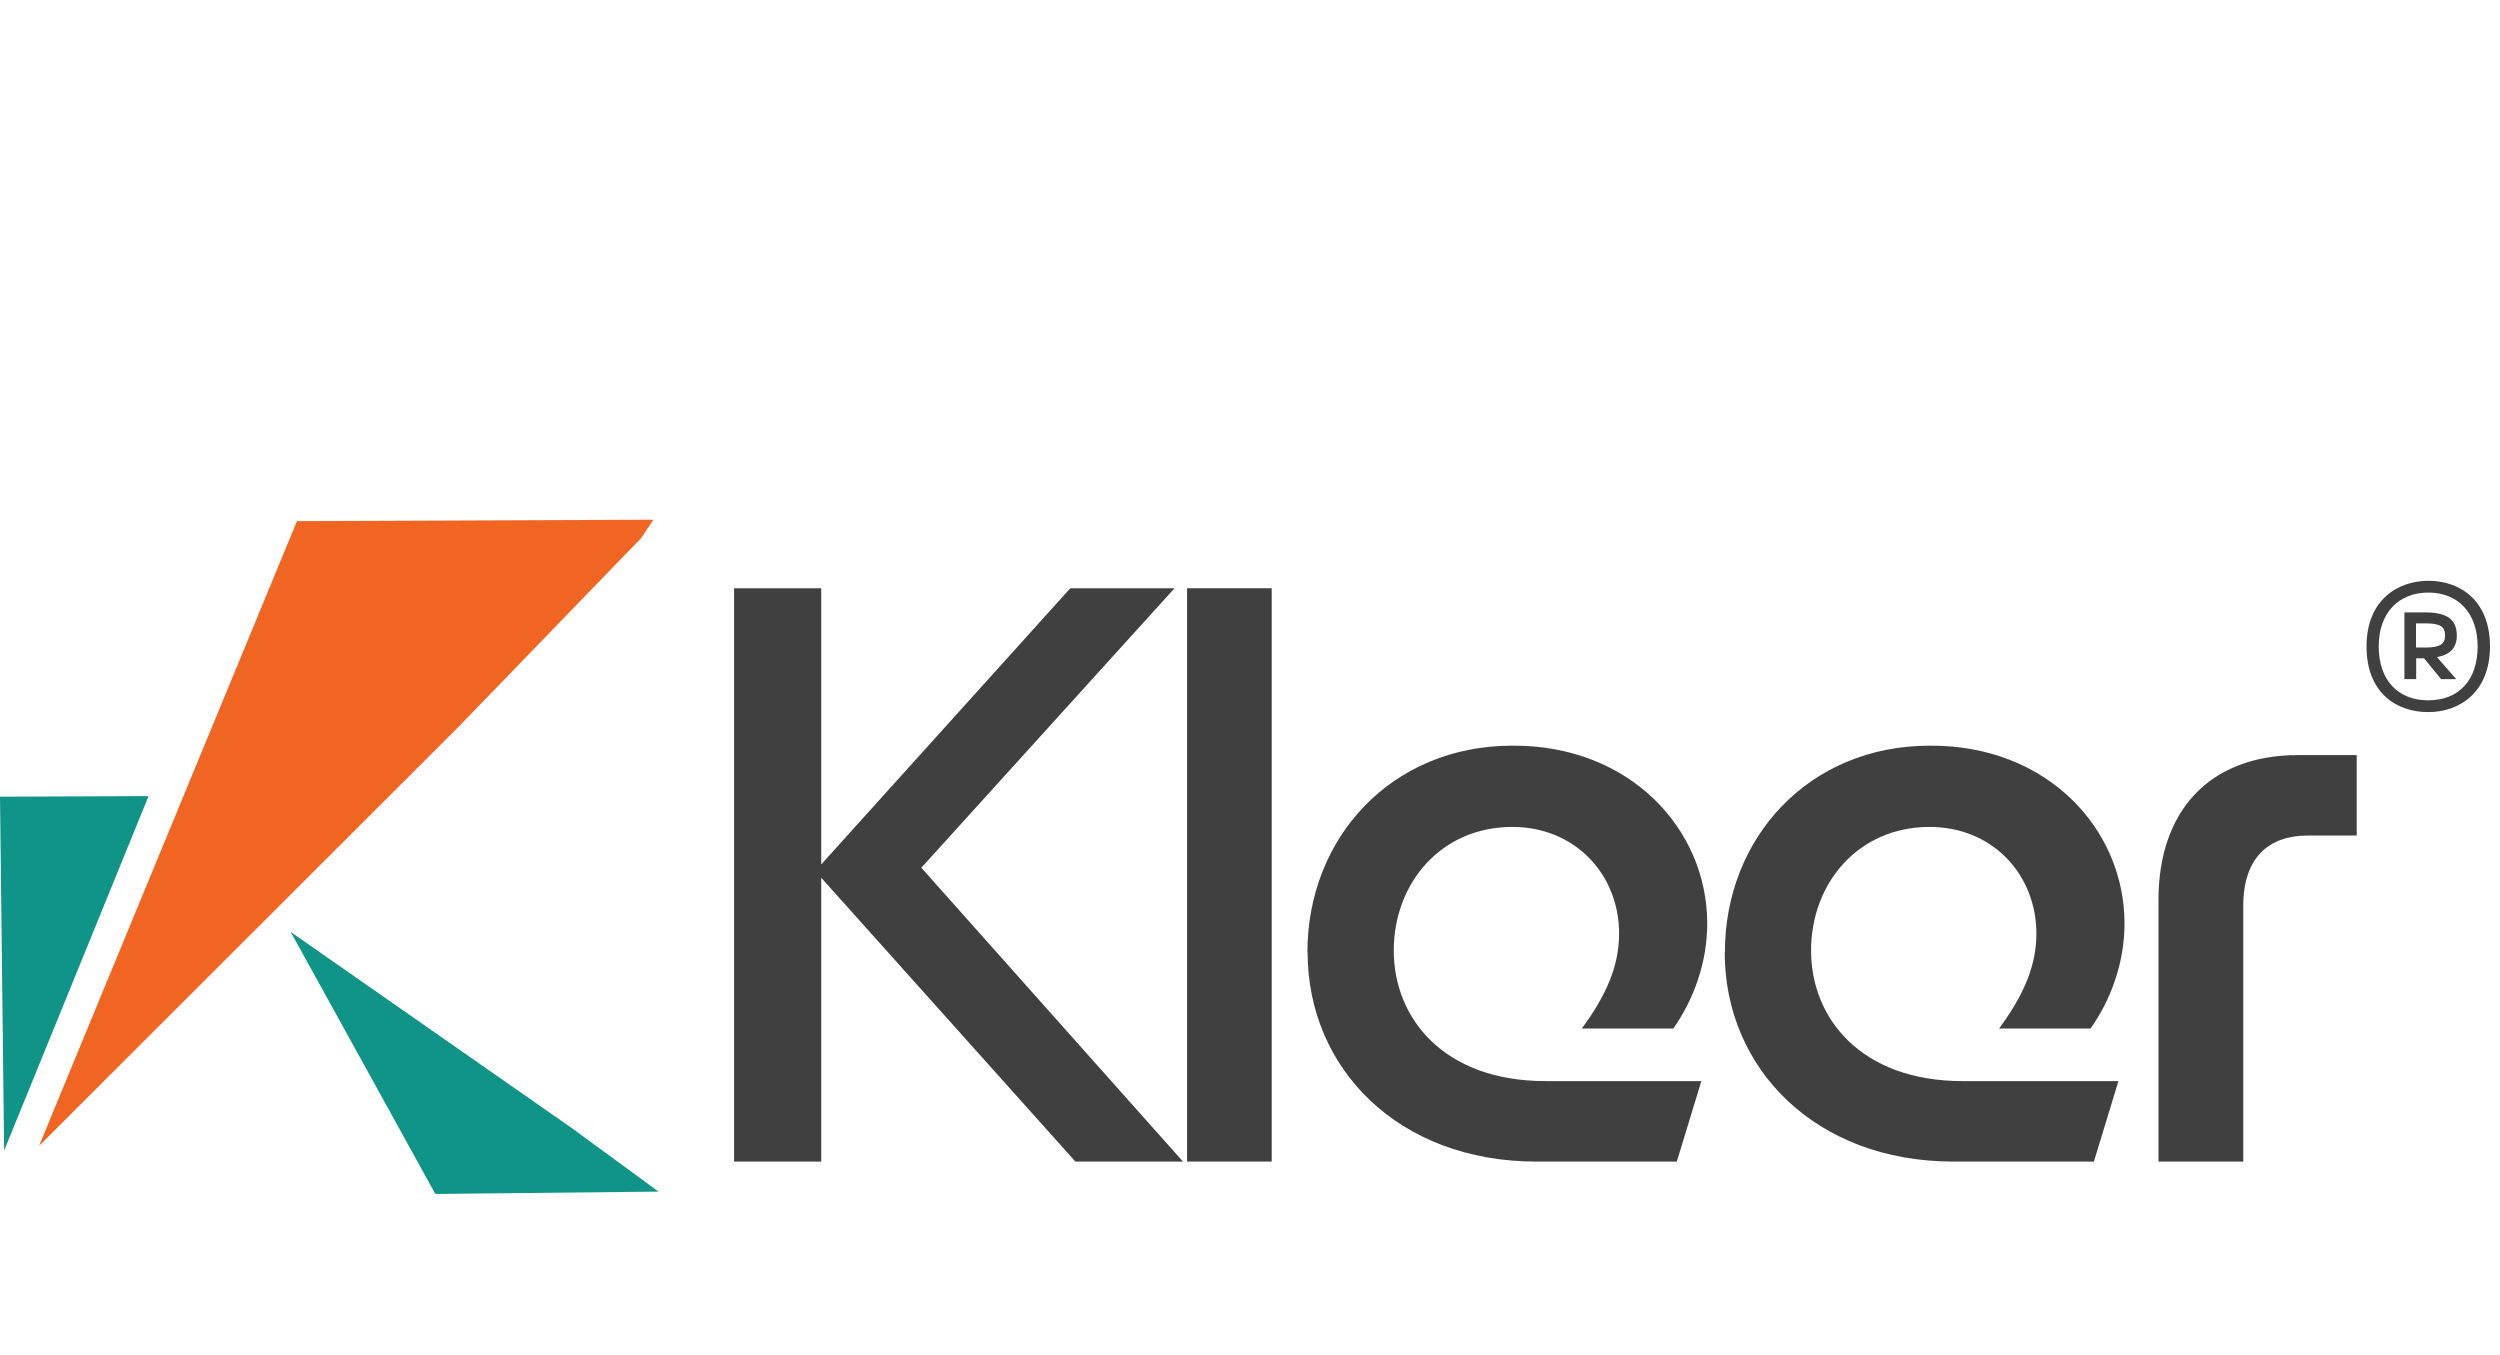
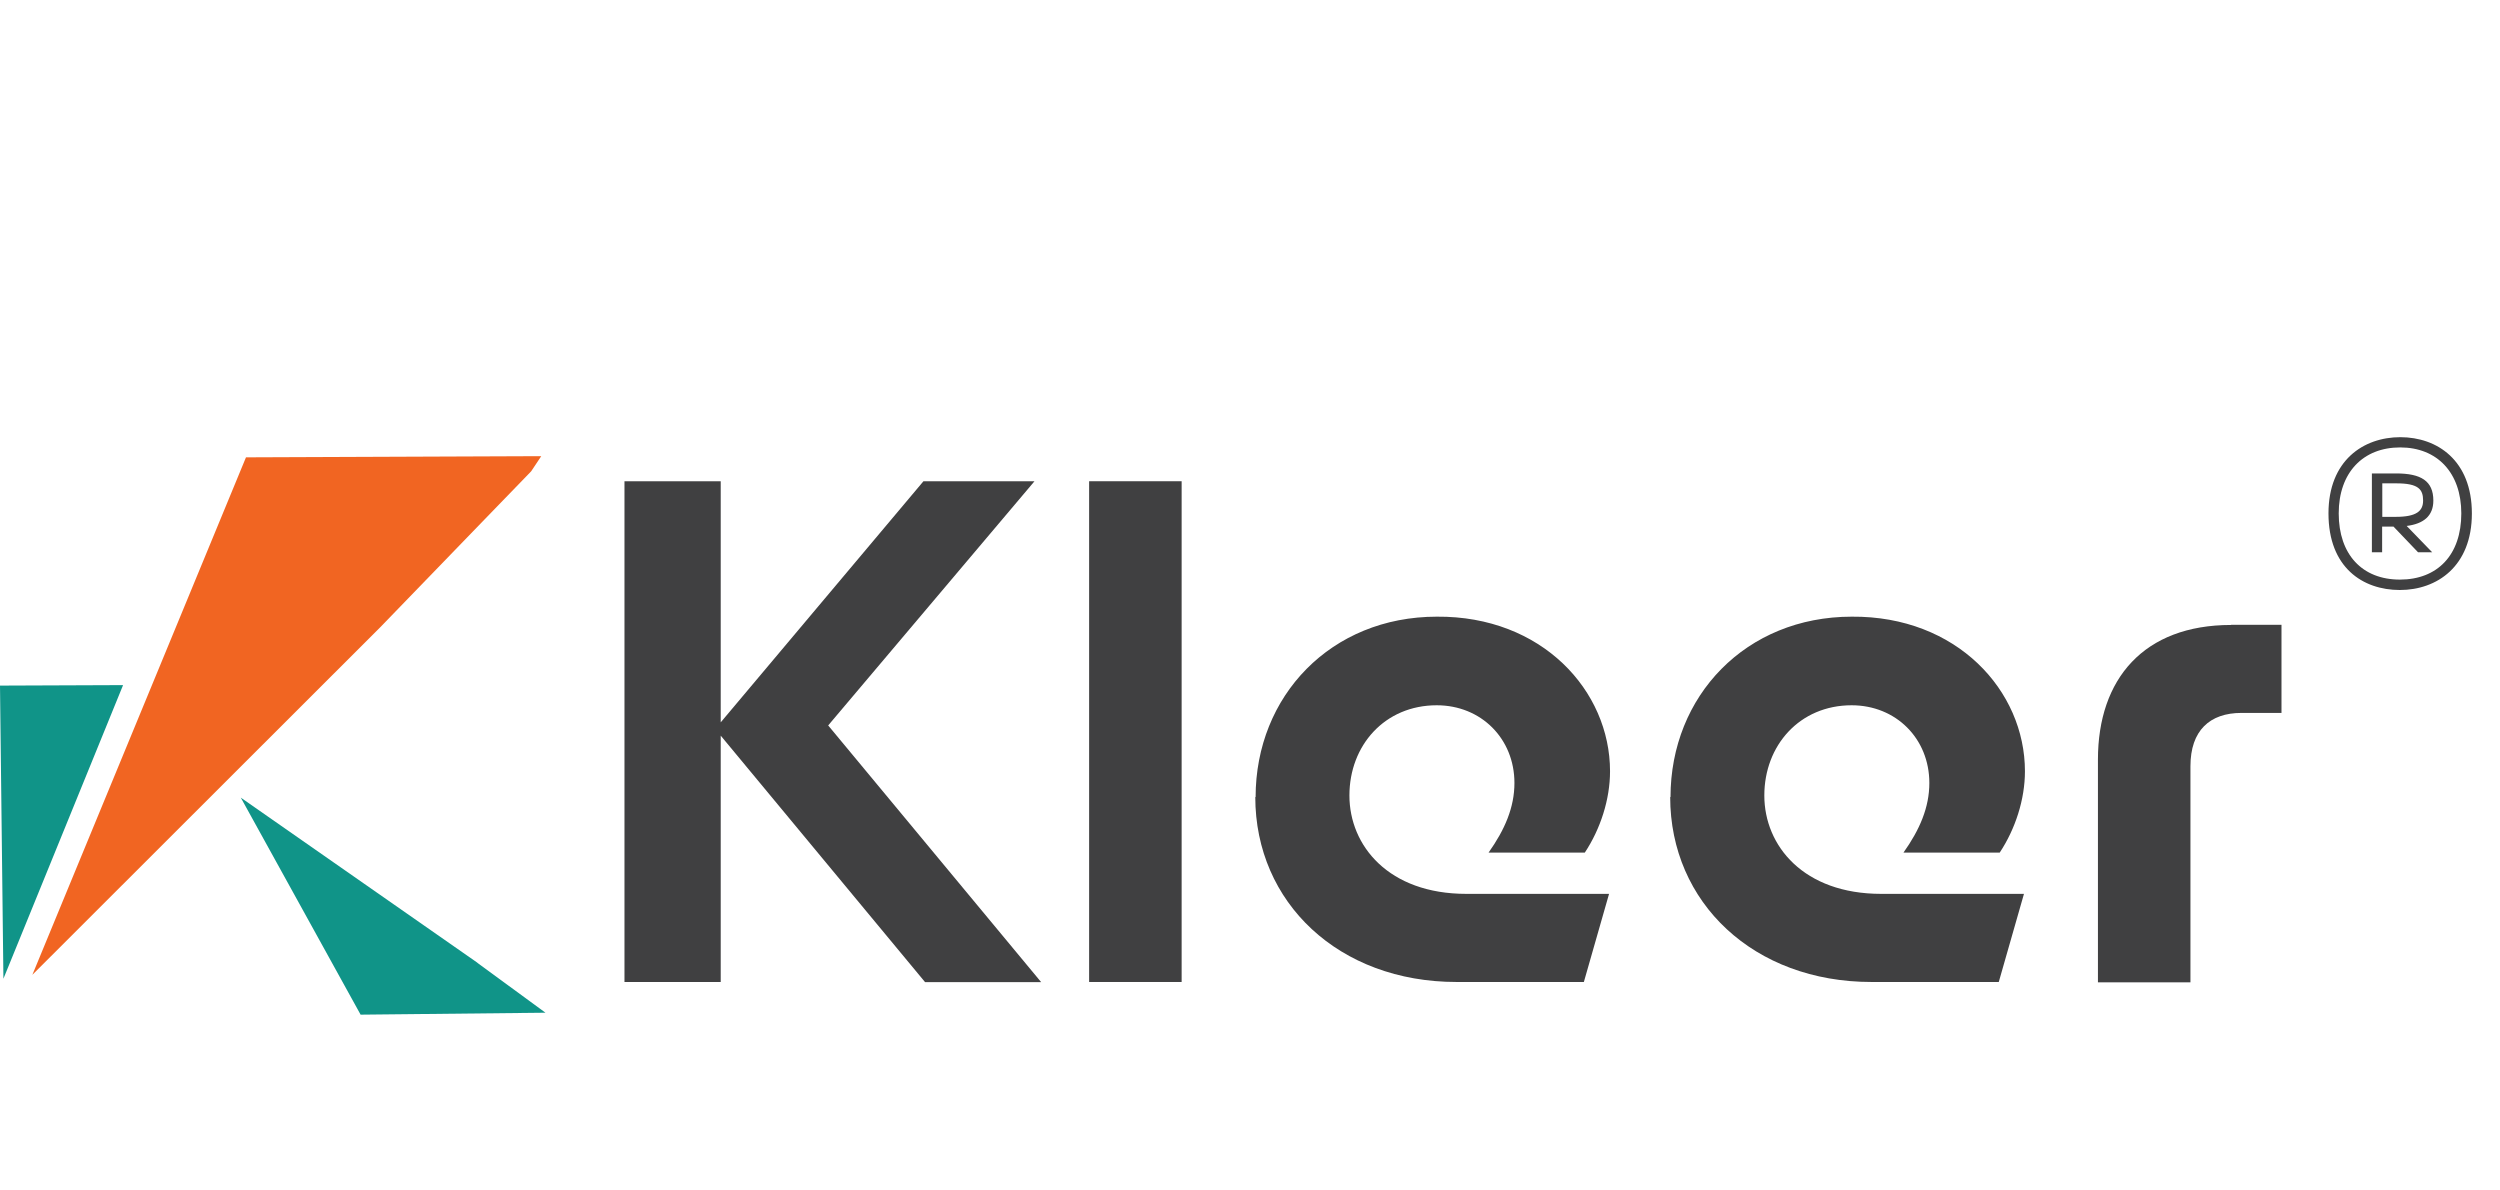
- <svg xmlns="http://www.w3.org/2000/svg" id="Layer_1_copy" data-name="Layer 1 copy" viewBox="0 0 127.37 69.02">
+ <svg xmlns="http://www.w3.org/2000/svg" id="Layer_1_copy_2" data-name="Layer 1 copy 2" viewBox="0 0 153.77 73.14">
  <defs>
    <style>
      .cls-1 {
        fill: #f16522;
      }

      .cls-2 {
        fill: #404041;
      }

      .cls-3 {
        fill: #109488;
      }
    </style>
  </defs>
  <g>
-     <path class="cls-2" d="M41.84,44.72v14.46h-4.44v-29.21h4.44v14.07l12.69-14.07h5.31l-12.9,14.24,13.33,14.97h-5.48l-12.95-14.46Z" />
-     <path class="cls-2" d="M60.48,29.97h4.31v29.21h-4.31v-29.21Z" />
-     <path class="cls-2" d="M66.61,48.52c0-5.83,4.27-10.53,10.44-10.53,5.96-.04,9.93,4.23,9.93,9.06,0,1.99-.69,3.88-1.73,5.35h-4.66c1.21-1.64,1.9-3.15,1.9-4.83,0-3.02-2.24-5.44-5.44-5.44-3.62,0-6.04,2.85-6.04,6.3s2.55,6.65,7.73,6.65h7.94l-1.25,4.1h-7.16c-7.03,0-11.65-4.75-11.65-10.66Z" />
-     <path class="cls-2" d="M87.88,48.52c0-5.83,4.27-10.53,10.44-10.53,5.96-.04,9.92,4.23,9.92,9.06,0,1.99-.69,3.88-1.73,5.35h-4.66c1.21-1.64,1.9-3.15,1.9-4.83,0-3.02-2.24-5.44-5.44-5.44-3.62,0-6.04,2.85-6.04,6.3s2.55,6.65,7.72,6.65h7.94l-1.25,4.1h-7.16c-7.03,0-11.65-4.75-11.65-10.66Z" />
-     <path class="cls-2" d="M117.09,38.47h2.98v4.1h-2.5c-1.94,0-3.28,1.08-3.28,3.58v13.03h-4.32v-13.33c0-4.49,2.55-7.38,7.12-7.38Z" />
-     <path class="cls-2" d="M120.57,32.93c0-2.32,1.54-3.34,3.16-3.34s3.13,1.02,3.13,3.34-1.53,3.35-3.15,3.35-3.14-.98-3.14-3.35ZM126.23,32.93c0-1.7-1-2.74-2.51-2.74s-2.53,1.03-2.53,2.74.97,2.75,2.52,2.75,2.52-1.01,2.52-2.75ZM122.49,31.2h1.08c1.07,0,1.6.34,1.6,1.18,0,.64-.36.98-1.01,1.1l.98,1.12h-.77l-.87-1.06h-.4v1.06h-.6v-3.39ZM123.58,32.99c.74,0,.99-.19.99-.6,0-.44-.2-.63-.98-.63h-.5v1.23h.49Z" />
+     <path class="cls-2" d="M44.33,45.25v15.15h-5.92v-30.8h5.92v14.83l12.47-14.83h6.83l-12.69,15.02,13.1,15.79h-7.14l-12.56-15.15Z" />
+     <path class="cls-2" d="M66.99,29.6h5.69v30.8h-5.69v-30.8Z" />
+     <path class="cls-2" d="M77.23,49.03c0-6.23,4.64-11.1,11.15-11.1,6.46-.05,10.65,4.55,10.65,9.51,0,1.73-.59,3.55-1.55,5h-5.92c1-1.41,1.59-2.78,1.59-4.28,0-2.73-2.05-4.78-4.78-4.78-3.19,0-5.37,2.46-5.37,5.55s2.41,6.05,7.19,6.05h8.78l-1.55,5.42h-7.83c-7.23,0-12.38-4.87-12.38-11.38Z" />
+     <path class="cls-2" d="M102.75,49.03c0-6.23,4.64-11.1,11.15-11.1,6.46-.05,10.65,4.55,10.65,9.51,0,1.73-.59,3.55-1.55,5h-5.92c1-1.41,1.59-2.78,1.59-4.28,0-2.73-2.05-4.78-4.78-4.78-3.19,0-5.37,2.46-5.37,5.55s2.41,6.05,7.19,6.05h8.78l-1.55,5.42h-7.83c-7.23,0-12.38-4.87-12.38-11.38Z" />
+     <path class="cls-2" d="M137.24,38.43h3.09v5.42h-2.46c-1.96,0-3.14,1.09-3.14,3.28v13.29h-5.69v-13.7c0-4.96,2.82-8.28,8.19-8.28Z" />
+     <path class="cls-2" d="M143.22,31.58c0-3.26,2.15-4.69,4.42-4.69s4.4,1.43,4.4,4.69-2.15,4.71-4.43,4.71-4.39-1.38-4.39-4.71ZM151.39,31.58c0-2.5-1.48-4.06-3.76-4.06s-3.78,1.54-3.78,4.06,1.44,4.07,3.76,4.07,3.78-1.52,3.78-4.07ZM145.89,29.12h1.49c1.53,0,2.29.46,2.29,1.67,0,.95-.61,1.43-1.64,1.56l1.57,1.62h-.87l-1.51-1.58h-.7v1.58h-.63v-4.84ZM147.37,31.79c1.28,0,1.67-.37,1.67-1,0-.68-.27-1.06-1.64-1.06h-.87v2.06h.85Z" />
  </g>
  <g>
-     <path class="cls-3" d="M7.57,40.56l-7.57.03.21,18.03,7.36-18.06ZM29.37,57.64l-14.56-10.16,7.37,13.35,11.37-.12-4.19-3.07Z" />
-     <path class="cls-1" d="M29.63,30.55l3.04-3.14c.21-.31.41-.62.62-.93h-.58l-17.58.07L1.99,58.38l21.4-21.38,6.25-6.46Z" />
+     <path class="cls-3" d="M7.57,42.14l-7.57.03.21,18.03,7.36-18.06ZM29.37,59.22l-14.56-10.16,7.37,13.35,11.37-.12-4.19-3.07Z" />
+     <path class="cls-1" d="M29.63,32.13l3.04-3.14c.21-.31.41-.62.62-.93h-.58l-17.58.07L1.99,59.96l21.4-21.38,6.25-6.46Z" />
  </g>
</svg>
